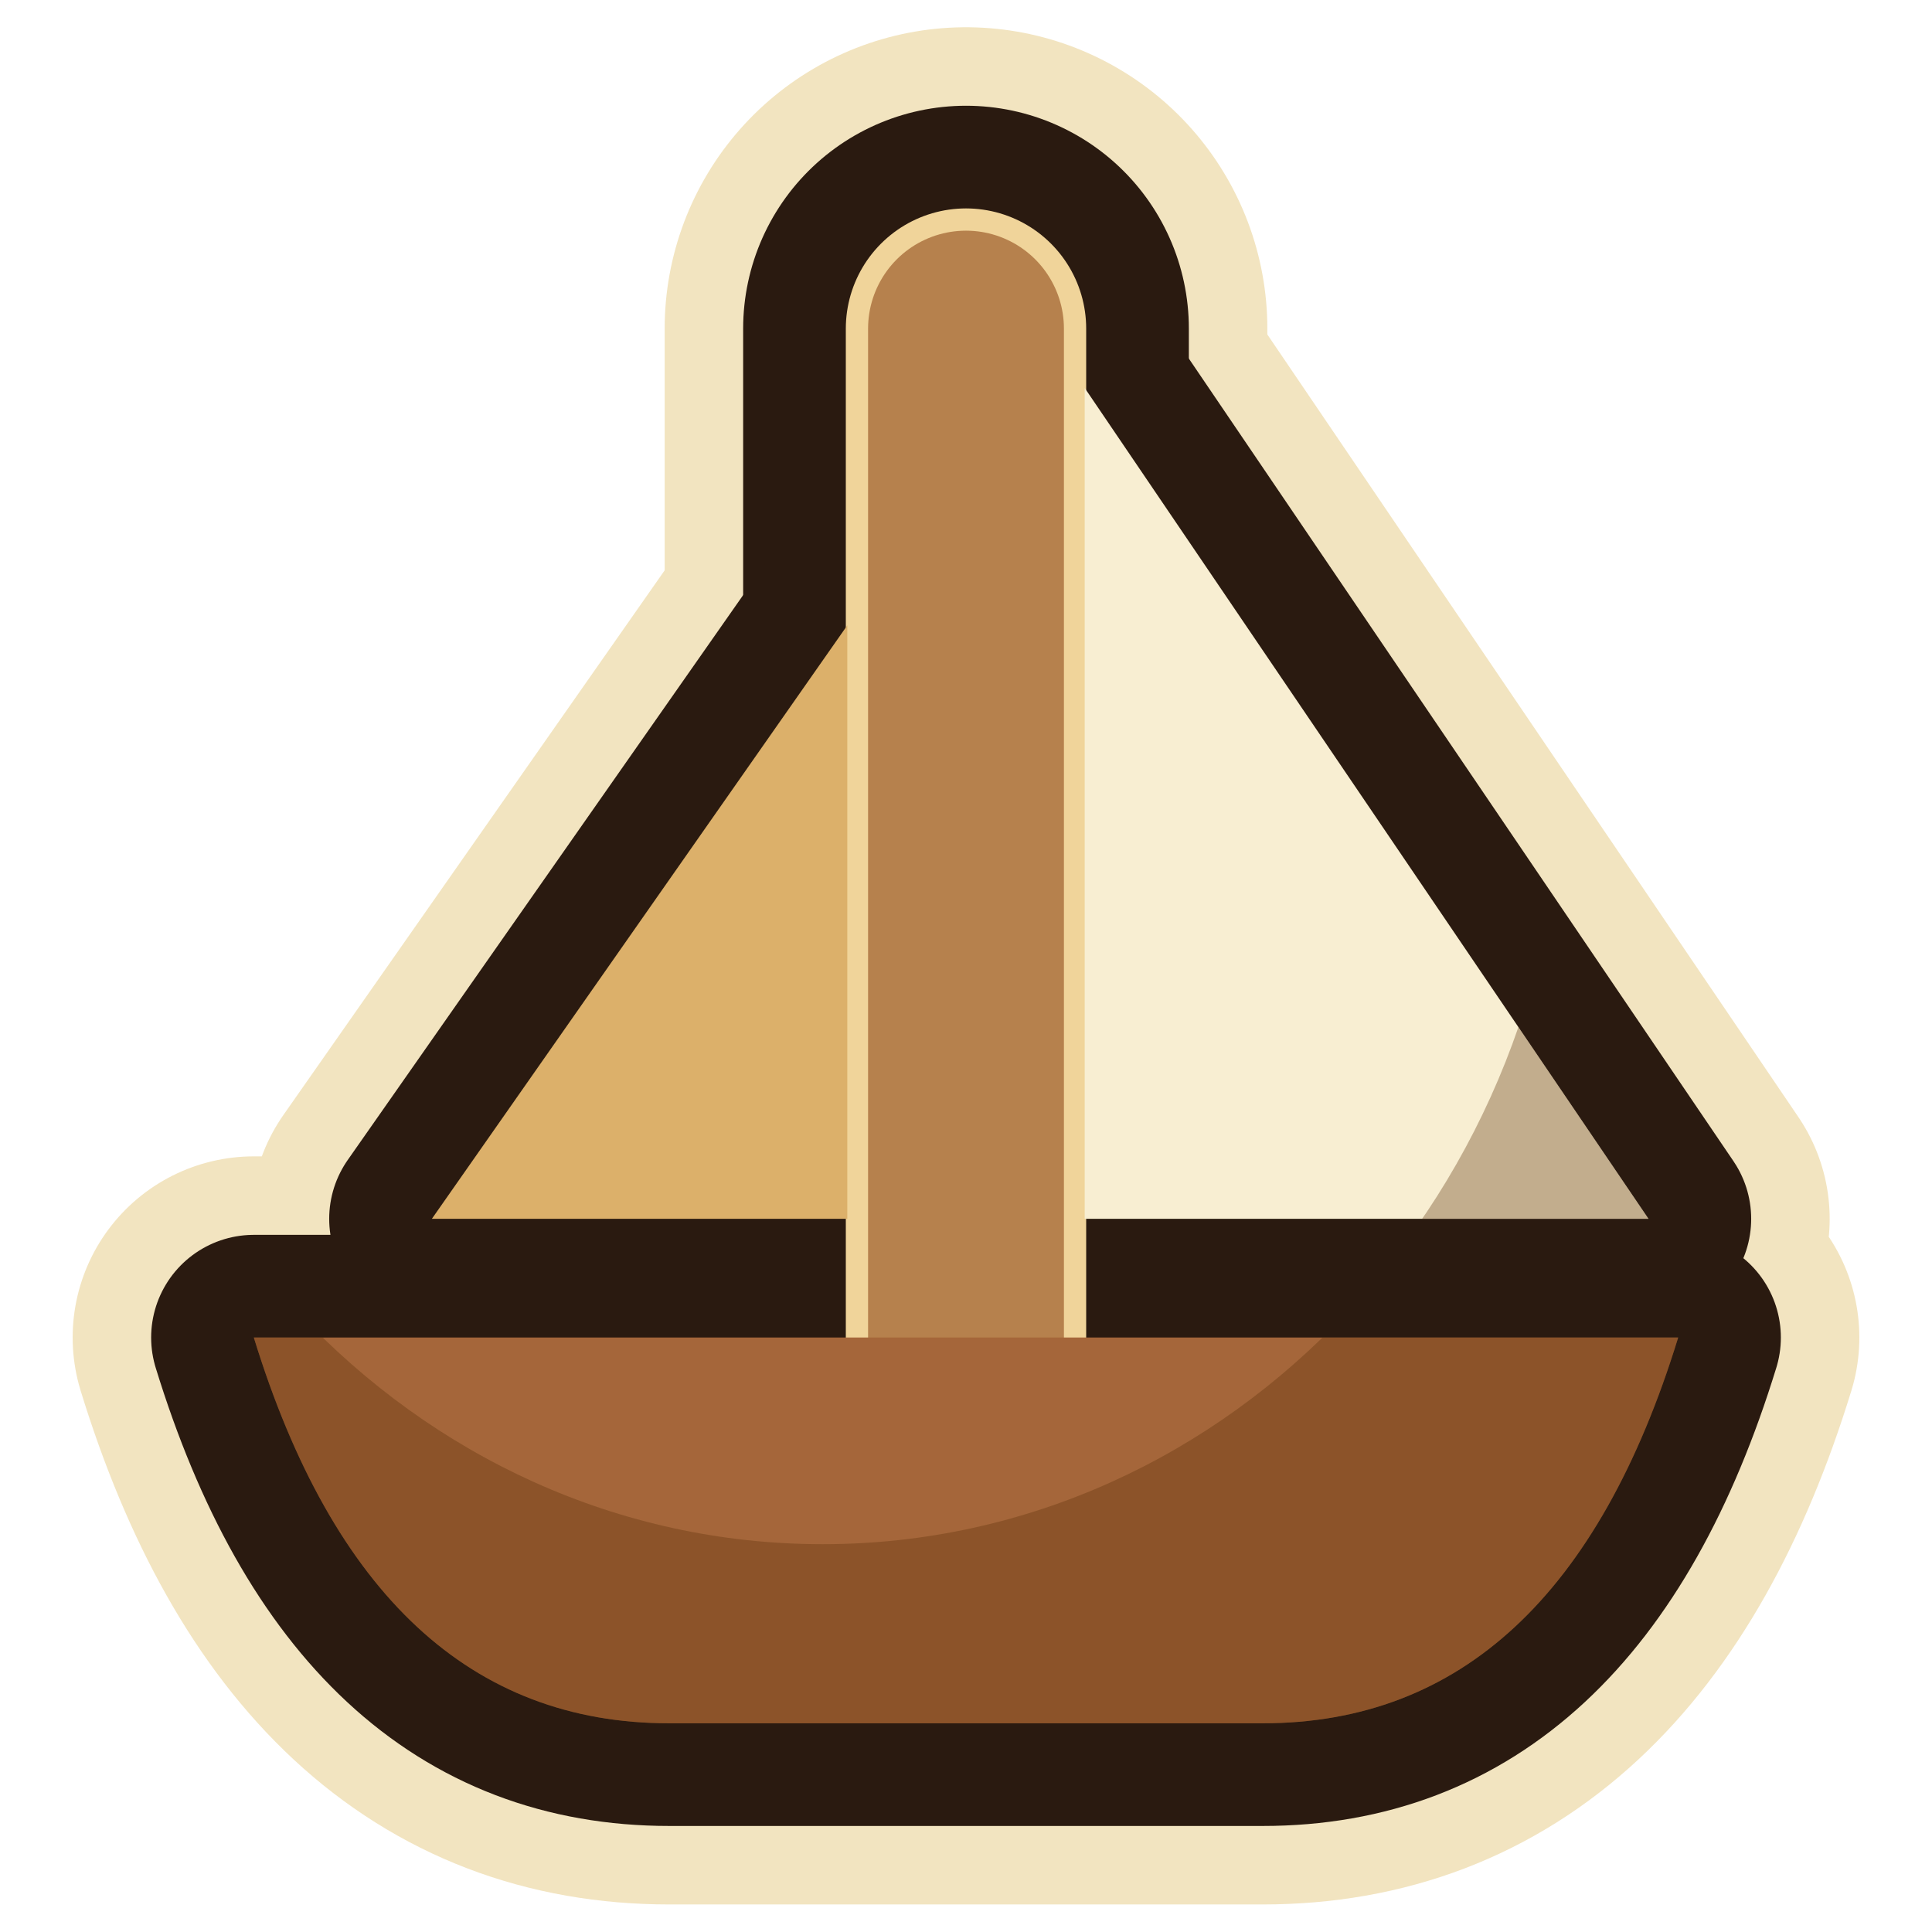
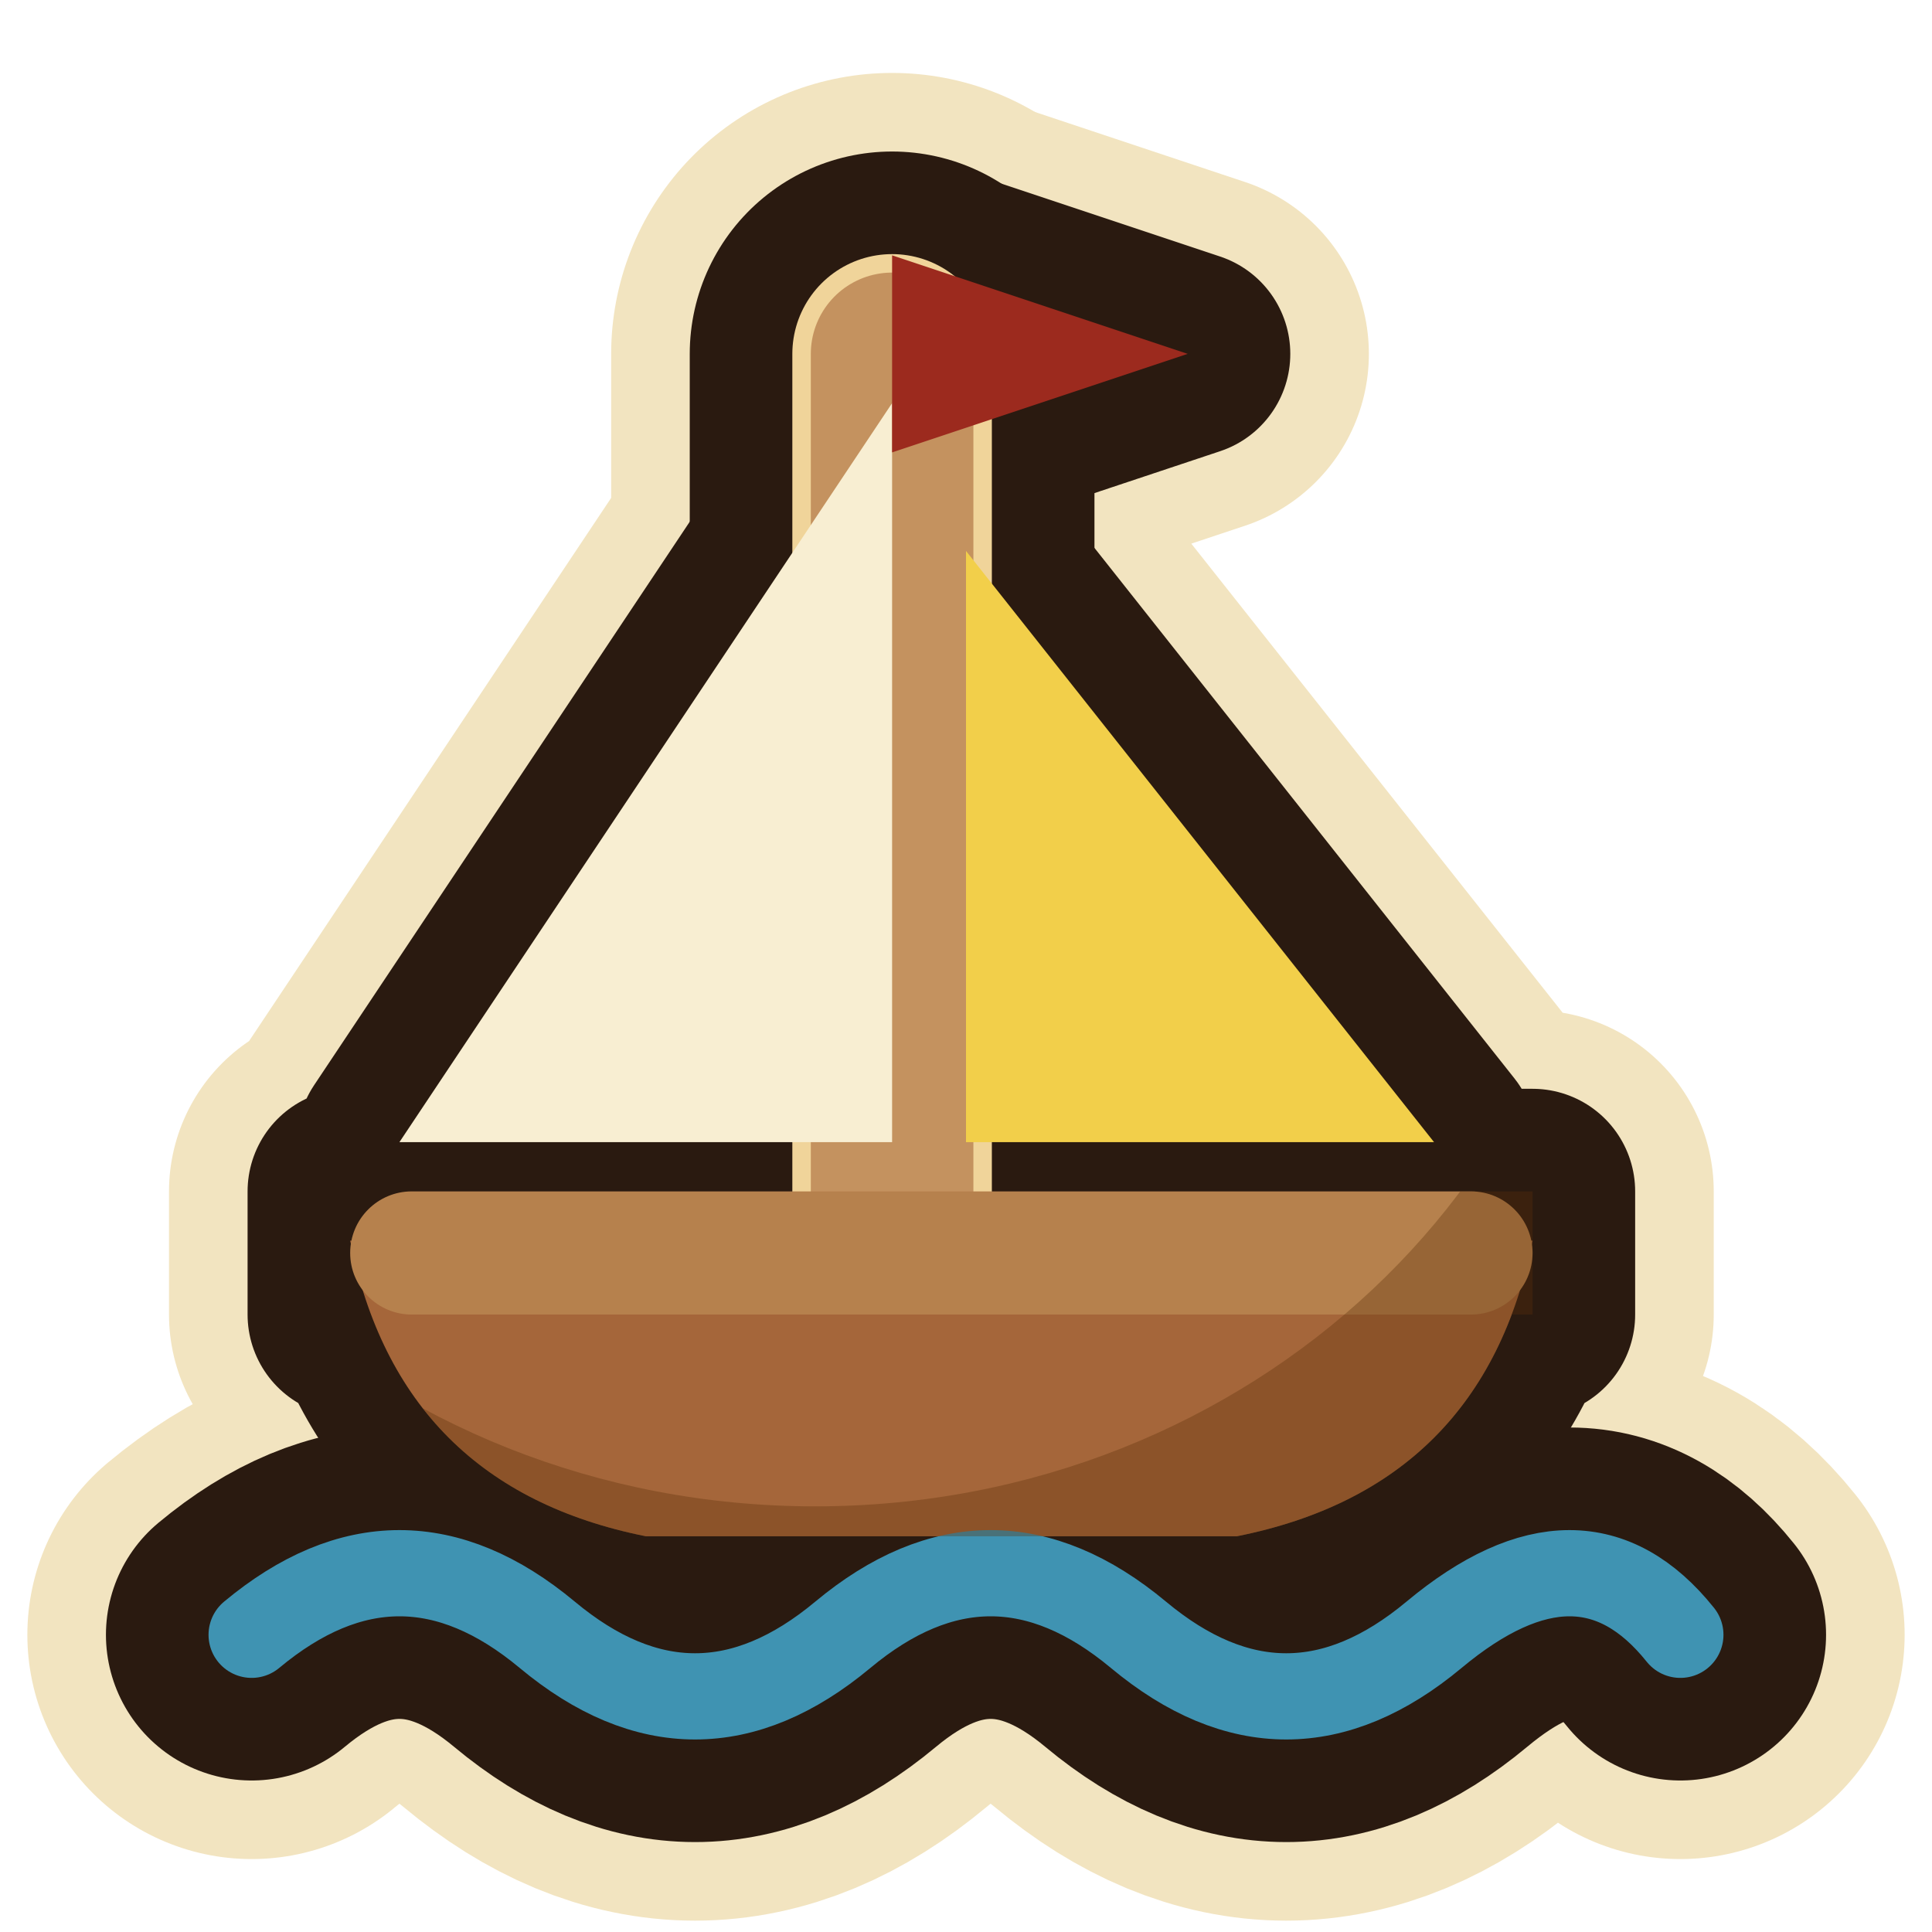
<svg xmlns="http://www.w3.org/2000/svg" viewBox="0 0 64 64" role="img" aria-label="sailboat">
  <g fill="#f2e4c0" stroke="#f2e4c0" stroke-linejoin="round" stroke-linecap="round">
-     <g transform="translate(32 32) scale(0.983) translate(-32 -29.48)">
-       <path d="M32 8L32 42" stroke-linecap="round" stroke-linejoin="round" fill="none" stroke-width="20.31" />
-       <path stroke-width="12.21" d="M36 10L55 38L36 38zM8 42H56Q52 55 42 55H22Q12 55 8 42ZM28 38L14 38L28 18z" />
+     <g transform="translate(32 32) scale(0.816) translate(-33 -32.85)">
+       <path d="M30 8L30 44" stroke-linecap="round" stroke-linejoin="round" fill="none" stroke-width="22.81" />
+       <path stroke-width="14.71" d="M30 10L30 40L10 40zM52 40L33 40L33 16zM30 4L42 8L30 12zM8 44H56Q54 54 44 56H20Q10 54 8 44ZM8 42h48v5h-48z" />
+       <path d="M4 60Q10 55 16 60T28 60T40 60T52 60T62 60" stroke-linecap="round" stroke-linejoin="round" fill="none" stroke-width="18.21" />
    </g>
  </g>
  <g fill="#2a1a10" stroke="#2a1a10" stroke-linejoin="round" stroke-linecap="round">
-     <g transform="translate(32 32) scale(0.983) translate(-32 -29.48)">
-       <path d="M32 8L32 42" stroke-linecap="round" stroke-linejoin="round" fill="none" stroke-width="15.02" />
-       <path stroke-width="6.92" d="M36 10L55 38L36 38zM8 42H56Q52 55 42 55H22Q12 55 8 42ZM28 38L14 38L28 18z" />
+     <g transform="translate(32 32) scale(0.816) translate(-33 -32.85)">
+       <path d="M30 8L30 44" stroke-linecap="round" stroke-linejoin="round" fill="none" stroke-width="16.43" />
+       <path stroke-width="8.33" d="M30 10L30 40L10 40zM52 40L33 40L33 16zM30 4L42 8L30 12zM8 44H56Q54 54 44 56H20Q10 54 8 44ZM8 42h48v5h-48z" />
+       <path d="M4 60Q10 55 16 60T28 60T40 60T52 60T62 60" stroke-linecap="round" stroke-linejoin="round" fill="none" stroke-width="11.83" />
    </g>
  </g>
-   <g transform="translate(32 32) scale(0.983) translate(-32 -29.48)">
-     <path d="M32 8L32 42" fill="none" stroke="#f0d49a" stroke-width="8.1" stroke-linecap="round" stroke-linejoin="round" />
-     <path d="M32 8L32 42" fill="none" stroke="#b6814d" stroke-width="6.6" stroke-linecap="round" stroke-linejoin="round" />
-     <polygon points="36,10 55,38 36,38" fill="#f8eed2" />
-     <path d="M8 42H56Q52 55 42 55H22Q12 55 8 42Z" fill="#a5663a" />
-     <polygon points="28,18 14,38 28,38" fill="#dcb06a" />
+   <g transform="translate(32 32) scale(0.816) translate(-33 -32.85)">
+     <path d="M30 8L30 44" fill="none" stroke="#f0d49a" stroke-width="8.1" stroke-linecap="round" stroke-linejoin="round" />
+     <path d="M30 8L30 44" fill="none" stroke="#c4925f" stroke-width="6.6" stroke-linecap="round" stroke-linejoin="round" />
+     <polygon points="30,10 30,40 10,40" fill="#f8eed2" />
+     <polygon points="33,16 33,40 52,40" fill="#f2cf4a" />
+     <polygon points="30,4 42,8 30,12" fill="#9c2a1e" />
+     <path d="M8 44H56Q54 54 44 56H20Q10 54 8 44Z" fill="#a5663a" />
+     <rect x="8" y="42" width="48" height="5" fill="#b6814d" rx="2.5" />
+     <path d="M4 60Q10 55 16 60T28 60T40 60T52 60T62 60" fill="none" stroke="#3f93b2" stroke-width="3.5" stroke-linecap="round" stroke-linejoin="round" />
  </g>
  <defs>
    <clipPath id="hl-ico-boat">
-       <polygon points="36,10 55,38 36,38" transform="translate(32 32) scale(0.983) translate(-32 -29.48)" />
-       <path d="M8 42H56Q52 55 42 55H22Q12 55 8 42Z" transform="translate(32 32) scale(0.983) translate(-32 -29.48)" />
-       <polygon points="28,18 14,38 28,38" transform="translate(32 32) scale(0.983) translate(-32 -29.48)" />
+       <polygon points="30,10 30,40 10,40" transform="translate(32 32) scale(0.816) translate(-33 -32.85)" />
+       <polygon points="33,16 33,40 52,40" transform="translate(32 32) scale(0.816) translate(-33 -32.85)" />
+       <polygon points="30,4 42,8 30,12" transform="translate(32 32) scale(0.816) translate(-33 -32.85)" />
+       <path d="M8 44H56Q54 54 44 56H20Q10 54 8 44Z" transform="translate(32 32) scale(0.816) translate(-33 -32.85)" />
+       <rect x="8" y="42" width="48" height="5" transform="translate(32 32) scale(0.816) translate(-33 -32.85)" />
    </clipPath>
  </defs>
-   <path d="M4.4 2.9h55.2v58.2h-55.2zM2.7 25a24.5 26.1 0 1 0 49.1 0a24.5 26.1 0 1 0-49.1 0z" fill="#5a3008" opacity=".34" fill-rule="evenodd" clip-path="url(#hl-ico-boat)" />
+   <path d="M2.9 4.4h58.2v55.2h-58.2zM.9 25.4a26.1 24.5 0 1 0 52.2 0a26.1 24.5 0 1 0-52.2 0z" fill="#5a3008" opacity=".34" fill-rule="evenodd" clip-path="url(#hl-ico-boat)" />
</svg>
